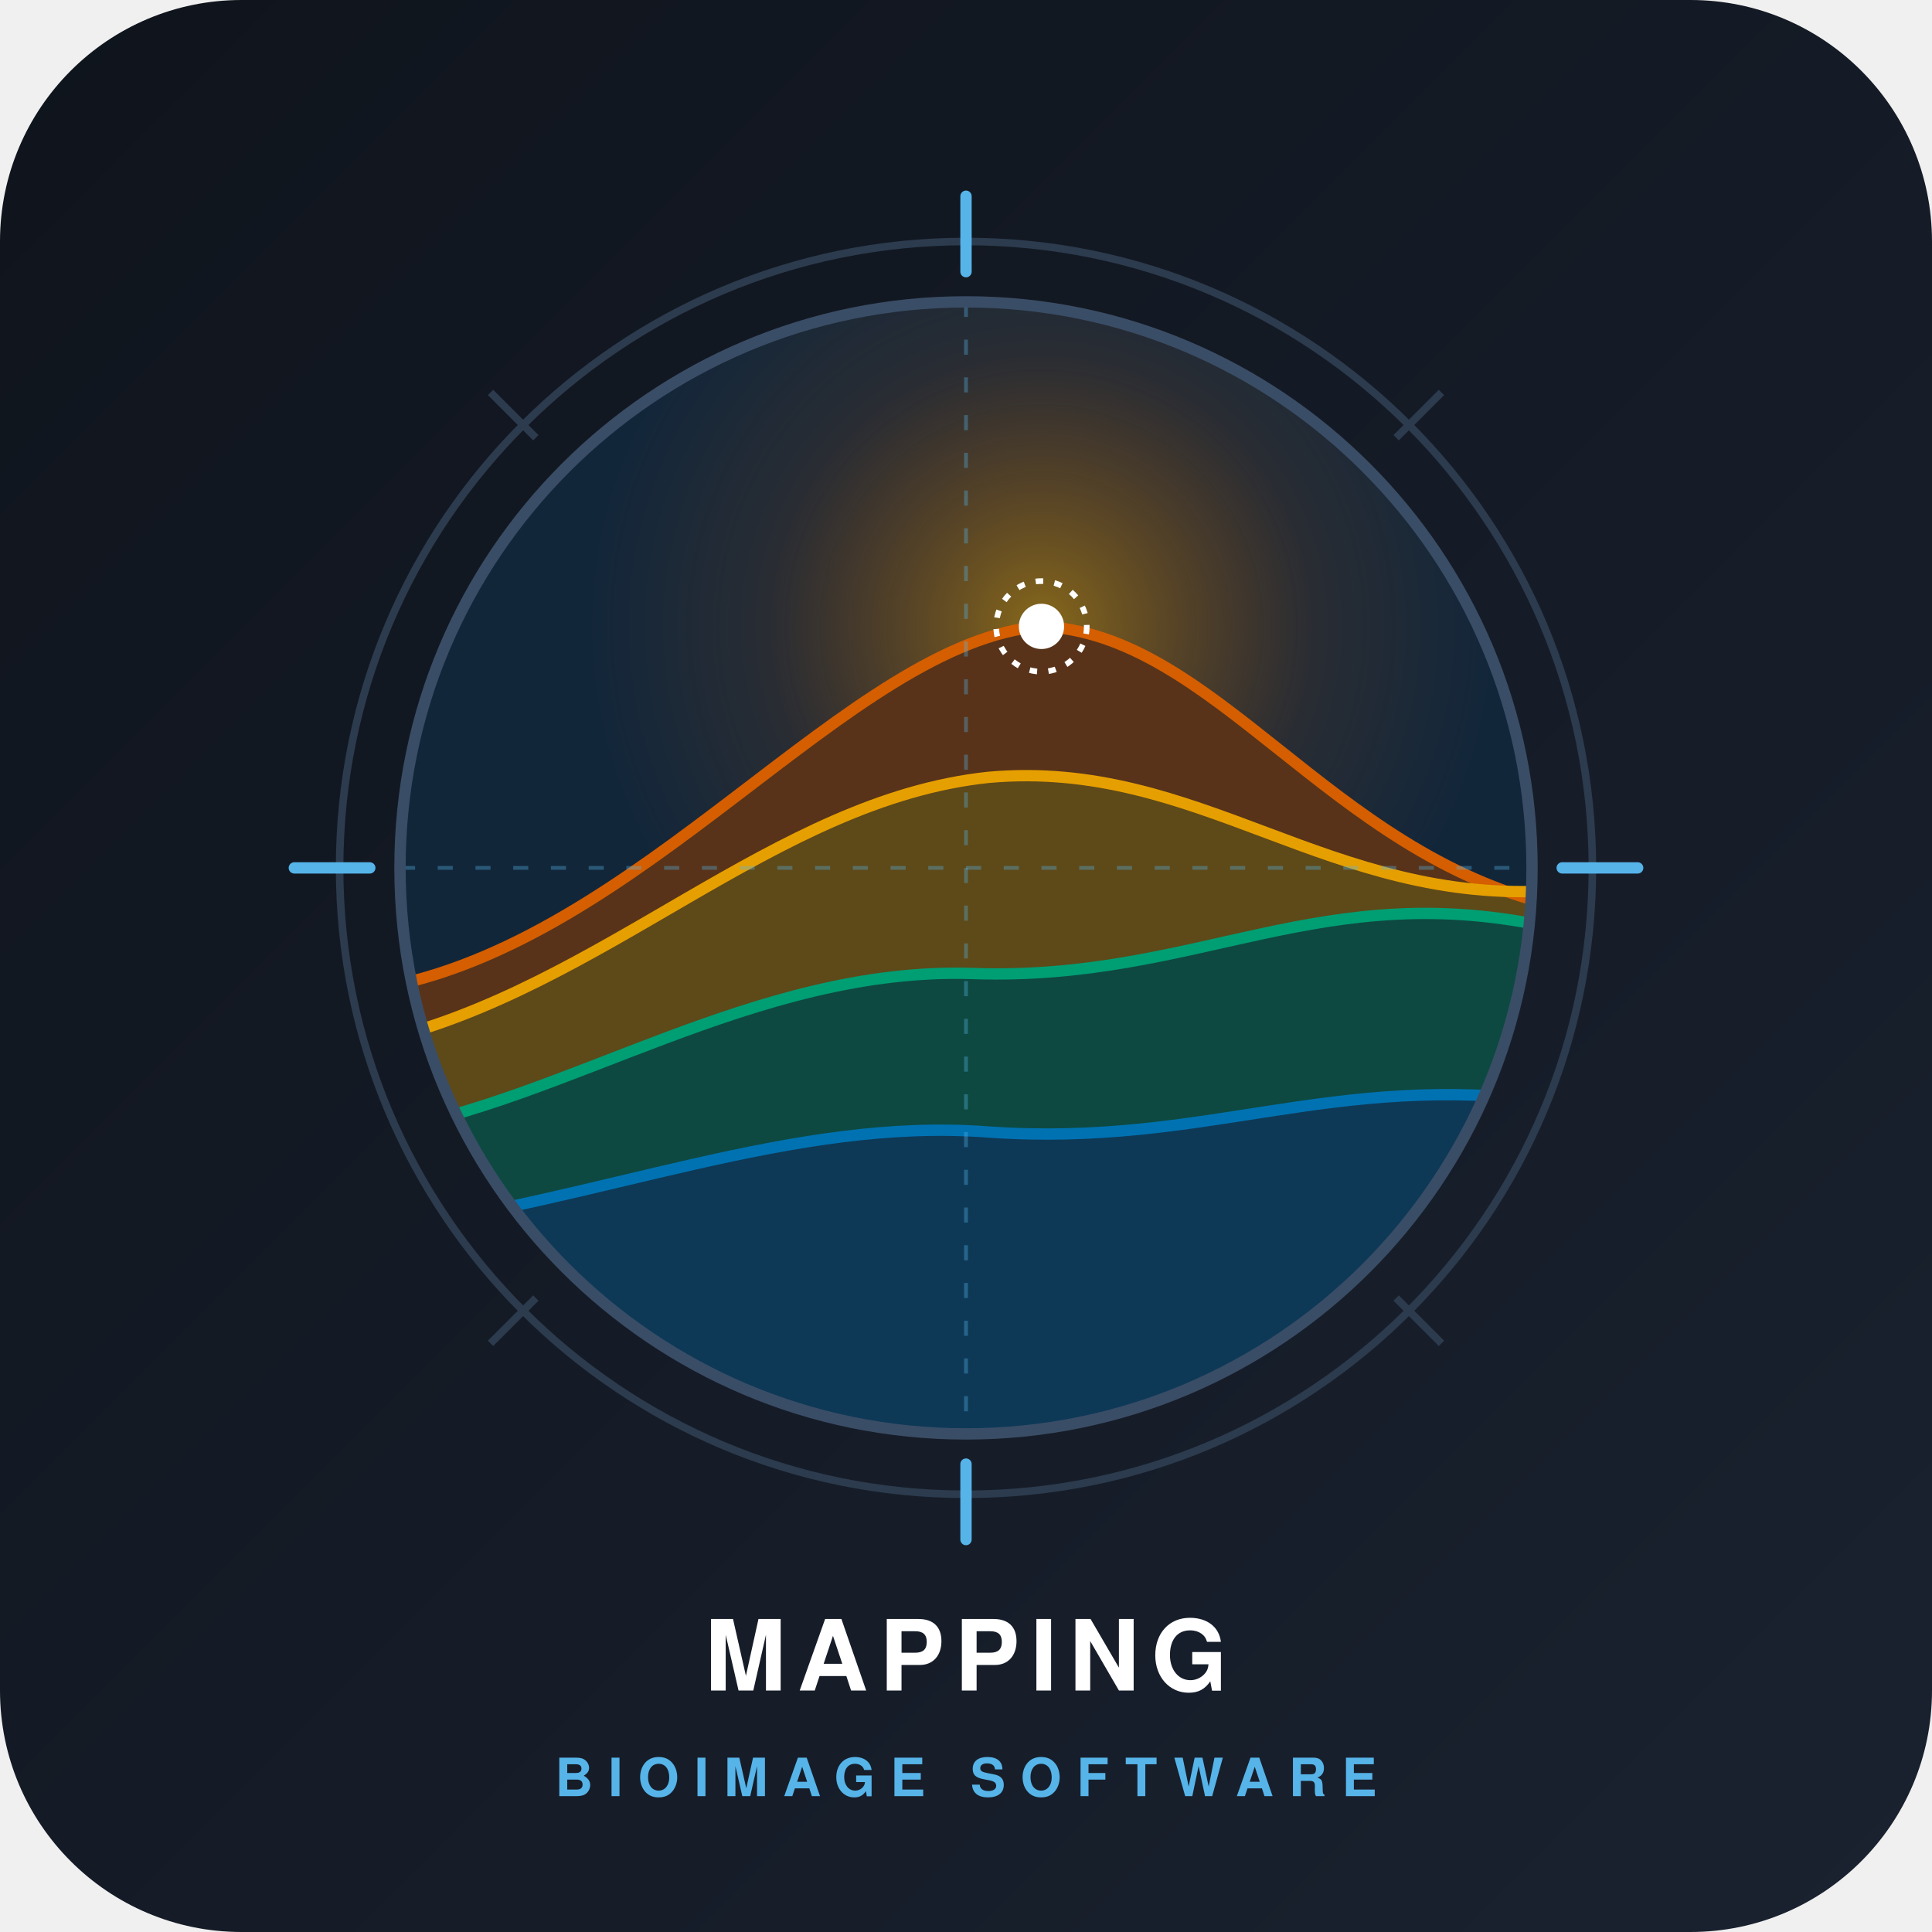
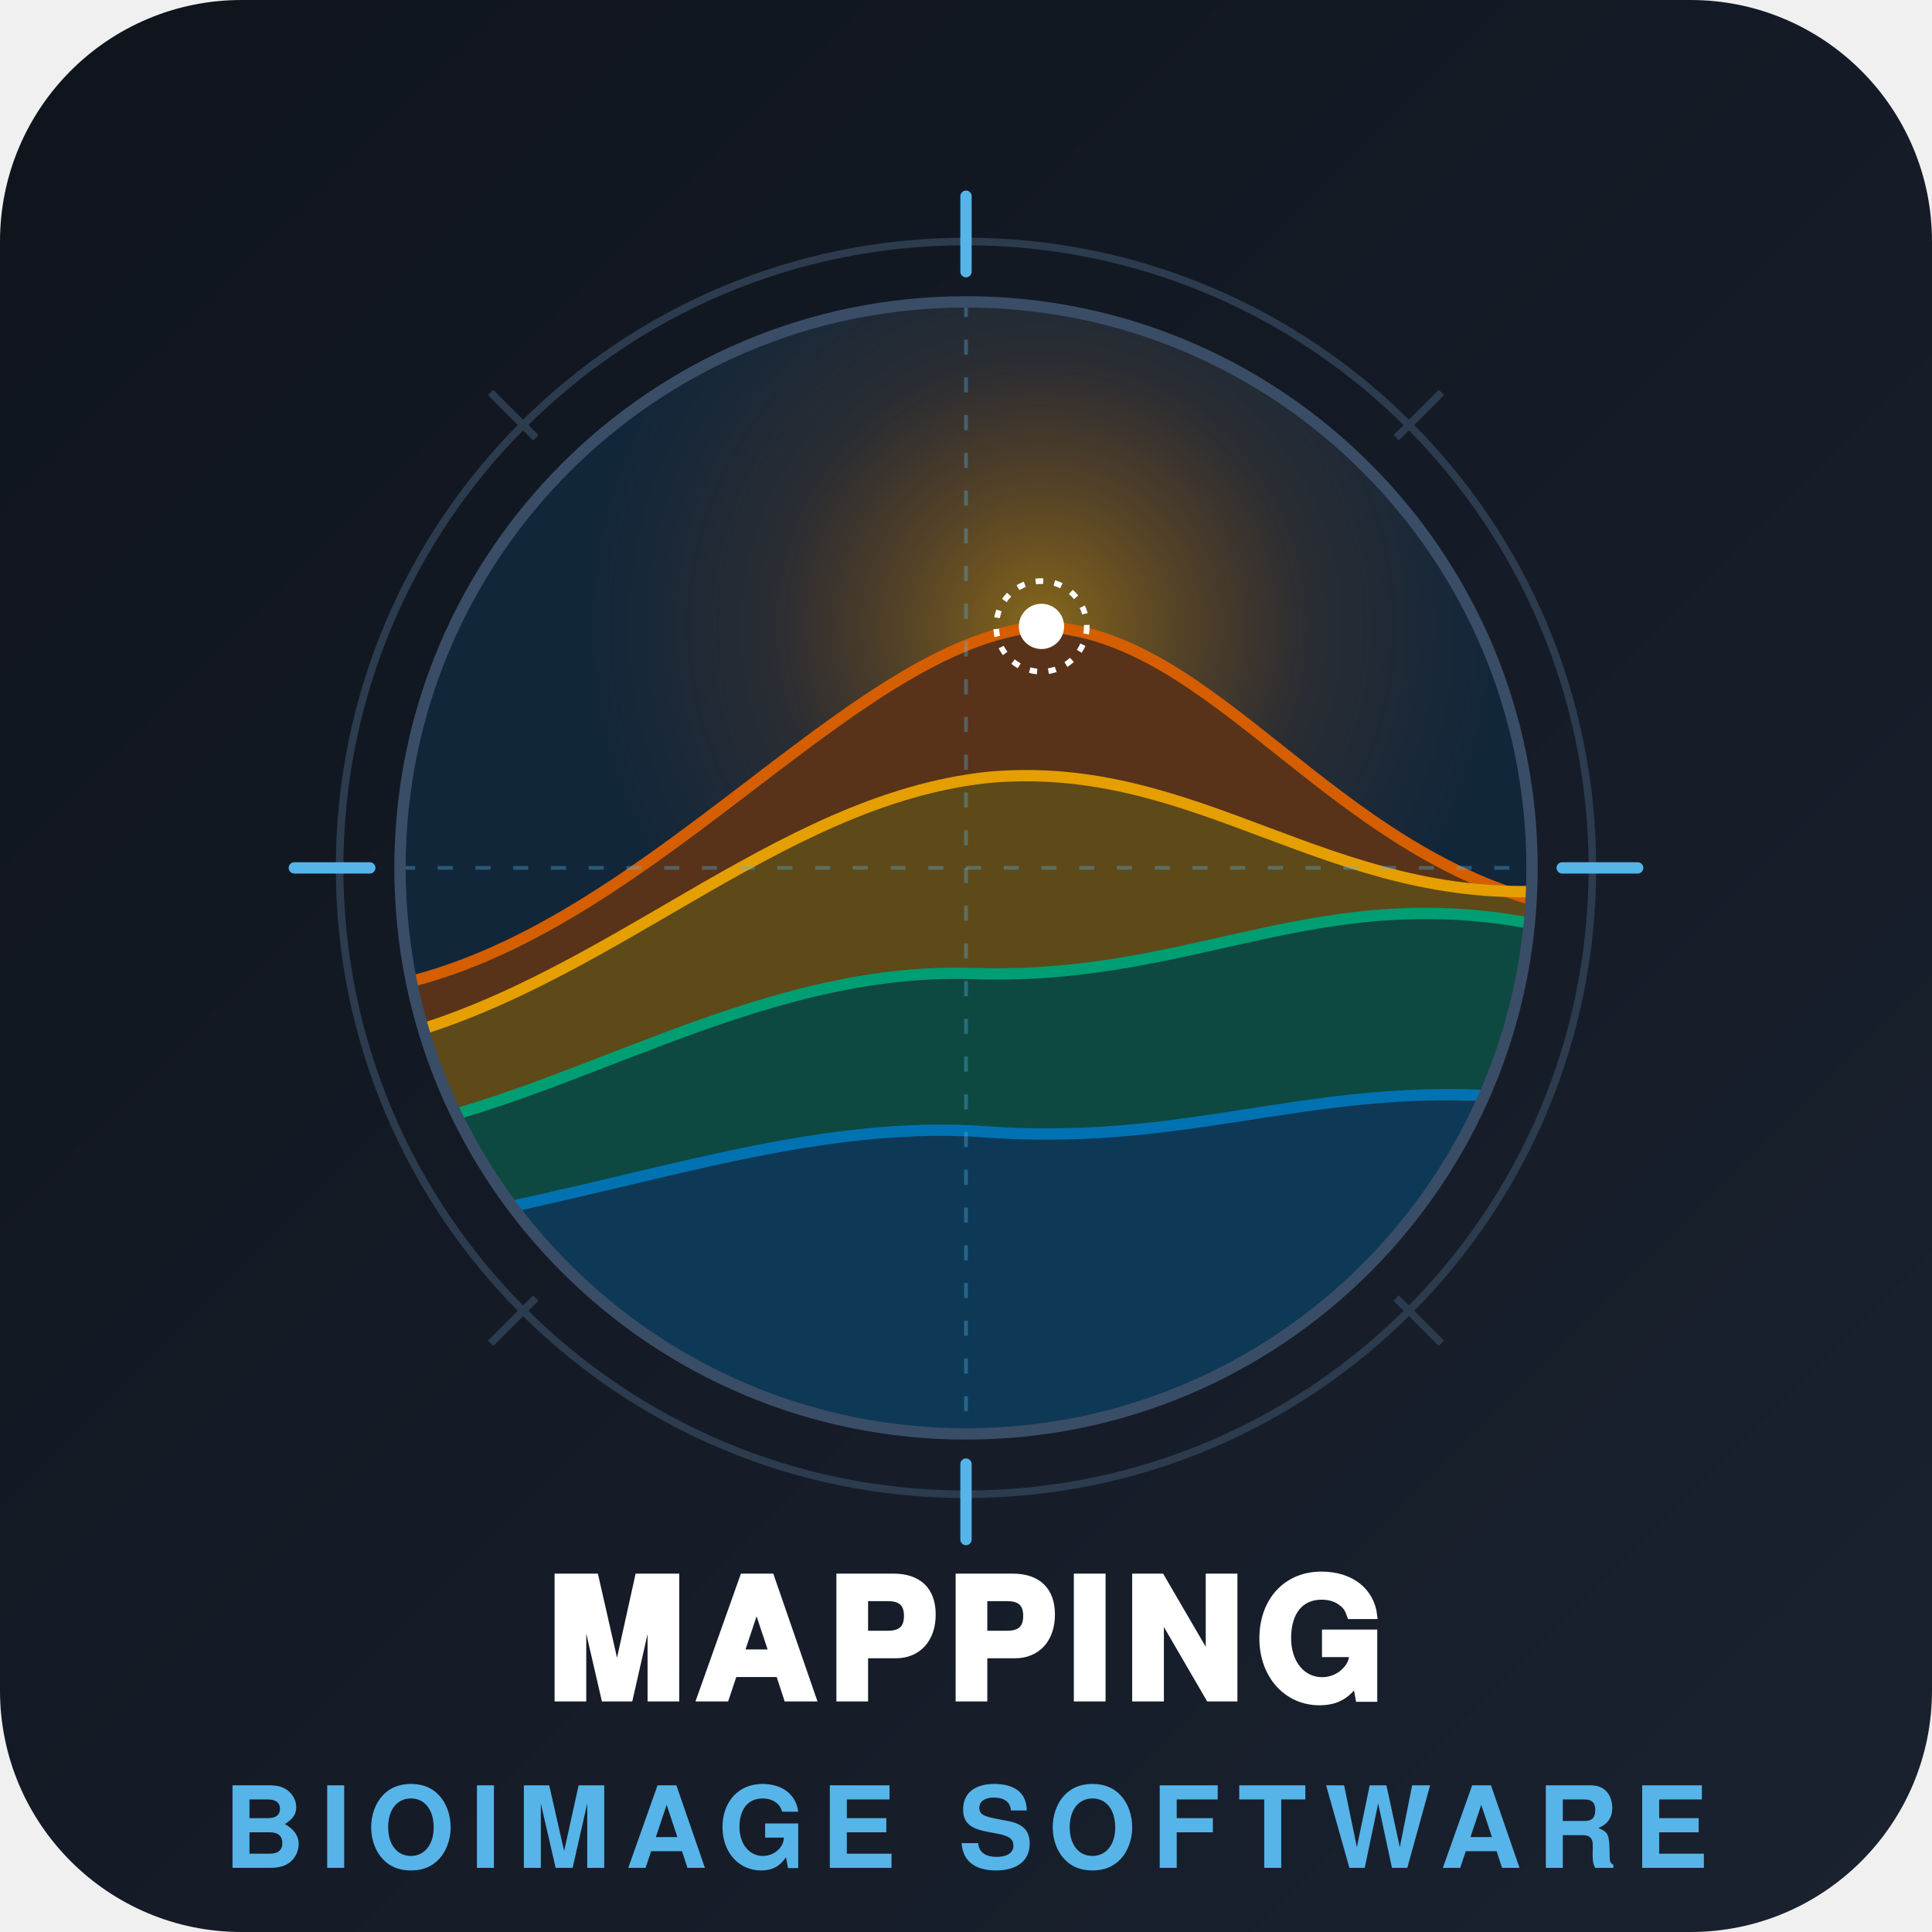
<svg xmlns="http://www.w3.org/2000/svg" viewBox="0 0 512 512" width="512" height="512" role="img" aria-label="mapping-bioimage-software">
  <defs>
    <linearGradient id="bg" x1="0" y1="0" x2="1" y2="1">
      <stop offset="0" stop-color="#0F141C" />
      <stop offset="1" stop-color="#1A2230" />
    </linearGradient>
    <radialGradient id="glow" cx="276" cy="166" r="120" gradientUnits="userSpaceOnUse">
      <stop offset="0" stop-color="#E69F00" stop-opacity="0.55" />
      <stop offset="0.6" stop-color="#D55E00" stop-opacity="0.12" />
      <stop offset="1" stop-color="#D55E00" stop-opacity="0" />
    </radialGradient>
    <clipPath id="lens">
      <circle cx="256" cy="230" r="150" />
    </clipPath>
  </defs>
  <rect width="512" height="512" rx="64" fill="url(#bg)" />
  <g transform="translate(0,0)">
    <circle cx="256" cy="230" r="166" fill="none" stroke="#2C3B4E" stroke-width="2" />
    <circle cx="256" cy="230" r="150" fill="#12263A" />
    <line x1="256" y1="52" x2="256" y2="72" stroke="#56B4E9" stroke-width="3" stroke-linecap="round" />
    <line x1="256" y1="388" x2="256" y2="408" stroke="#56B4E9" stroke-width="3" stroke-linecap="round" />
    <line x1="78" y1="230" x2="98" y2="230" stroke="#56B4E9" stroke-width="3" stroke-linecap="round" />
    <line x1="414" y1="230" x2="434" y2="230" stroke="#56B4E9" stroke-width="3" stroke-linecap="round" />
    <line x1="130" y1="104" x2="142" y2="116" stroke="#2C3B4E" stroke-width="2" />
    <line x1="382" y1="104" x2="370" y2="116" stroke="#2C3B4E" stroke-width="2" />
    <line x1="130" y1="356" x2="142" y2="344" stroke="#2C3B4E" stroke-width="2" />
    <line x1="382" y1="356" x2="370" y2="344" stroke="#2C3B4E" stroke-width="2" />
    <g clip-path="url(#lens)">
      <circle cx="276" cy="166" r="130" fill="url(#glow)" />
      <path d="M 100,262 C 170,250 225,170 276,166 C 322,168 352,226 412,240 L 412,400 L 100,400 Z" fill="#583319" />
      <path d="M 100,276 C 160,262 205,212 262,206 C 318,201 352,240 412,236 L 412,400 L 100,400 Z" fill="#5E4919" />
      <path d="M 100,300 C 150,292 200,256 258,258 C 318,260 350,232 412,246 L 412,400 L 100,400 Z" fill="#0D4941" />
      <path d="M 100,326 C 160,318 210,296 262,300 C 320,304 352,284 412,292 L 412,400 L 100,400 Z" fill="#0D3957" />
      <path d="M 100,262 C 170,250 225,170 276,166 C 322,168 352,226 412,240" fill="none" stroke="#D55E00" stroke-width="3" stroke-linecap="round" />
      <path d="M 100,276 C 160,262 205,212 262,206 C 318,201 352,240 412,236" fill="none" stroke="#E69F00" stroke-width="3" stroke-linecap="round" />
      <path d="M 100,300 C 150,292 200,256 258,258 C 318,260 350,232 412,246" fill="none" stroke="#009E73" stroke-width="3" stroke-linecap="round" />
      <path d="M 100,326 C 160,318 210,296 262,300 C 320,304 352,284 412,292" fill="none" stroke="#0072B2" stroke-width="3" stroke-linecap="round" />
      <line x1="106" y1="230" x2="406" y2="230" stroke="#56B4E9" stroke-width="1" stroke-dasharray="4,6" stroke-opacity="0.35" />
      <line x1="256" y1="80" x2="256" y2="380" stroke="#56B4E9" stroke-width="1" stroke-dasharray="4,6" stroke-opacity="0.35" />
    </g>
    <circle cx="256" cy="230" r="150" fill="none" stroke="#3A4D66" stroke-width="3" />
    <circle cx="276" cy="166" r="6" fill="#FFFFFF" />
    <circle cx="276" cy="166" r="12" fill="none" stroke="#FFFFFF" stroke-width="1.5" stroke-dasharray="2,3" />
  </g>
-   <text x="256" y="448" font-family="-apple-system, BlinkMacSystemFont, 'Segoe UI', Helvetica, Arial, sans-serif" font-size="26" font-weight="800" fill="#FFFFFF" text-anchor="middle" letter-spacing="3">MAPPING</text>
-   <text x="256" y="476" font-family="-apple-system, BlinkMacSystemFont, 'Segoe UI', Helvetica, Arial, sans-serif" font-size="14" font-weight="600" fill="#56B4E9" text-anchor="middle" letter-spacing="4">BIOIMAGE SOFTWARE</text>
+   <text x="256" y="450" font-family="-apple-system, BlinkMacSystemFont, 'Segoe UI', Helvetica, Arial, sans-serif" font-size="44" font-weight="900" fill="#FFFFFF" stroke="#FFFFFF" stroke-width="1.8" text-anchor="middle" letter-spacing="3">MAPPING</text>
+   <text x="256" y="495" font-family="-apple-system, BlinkMacSystemFont, 'Segoe UI', Helvetica, Arial, sans-serif" font-size="30" font-weight="800" fill="#56B4E9" text-anchor="middle" letter-spacing="4">BIOIMAGE SOFTWARE</text>
</svg>
